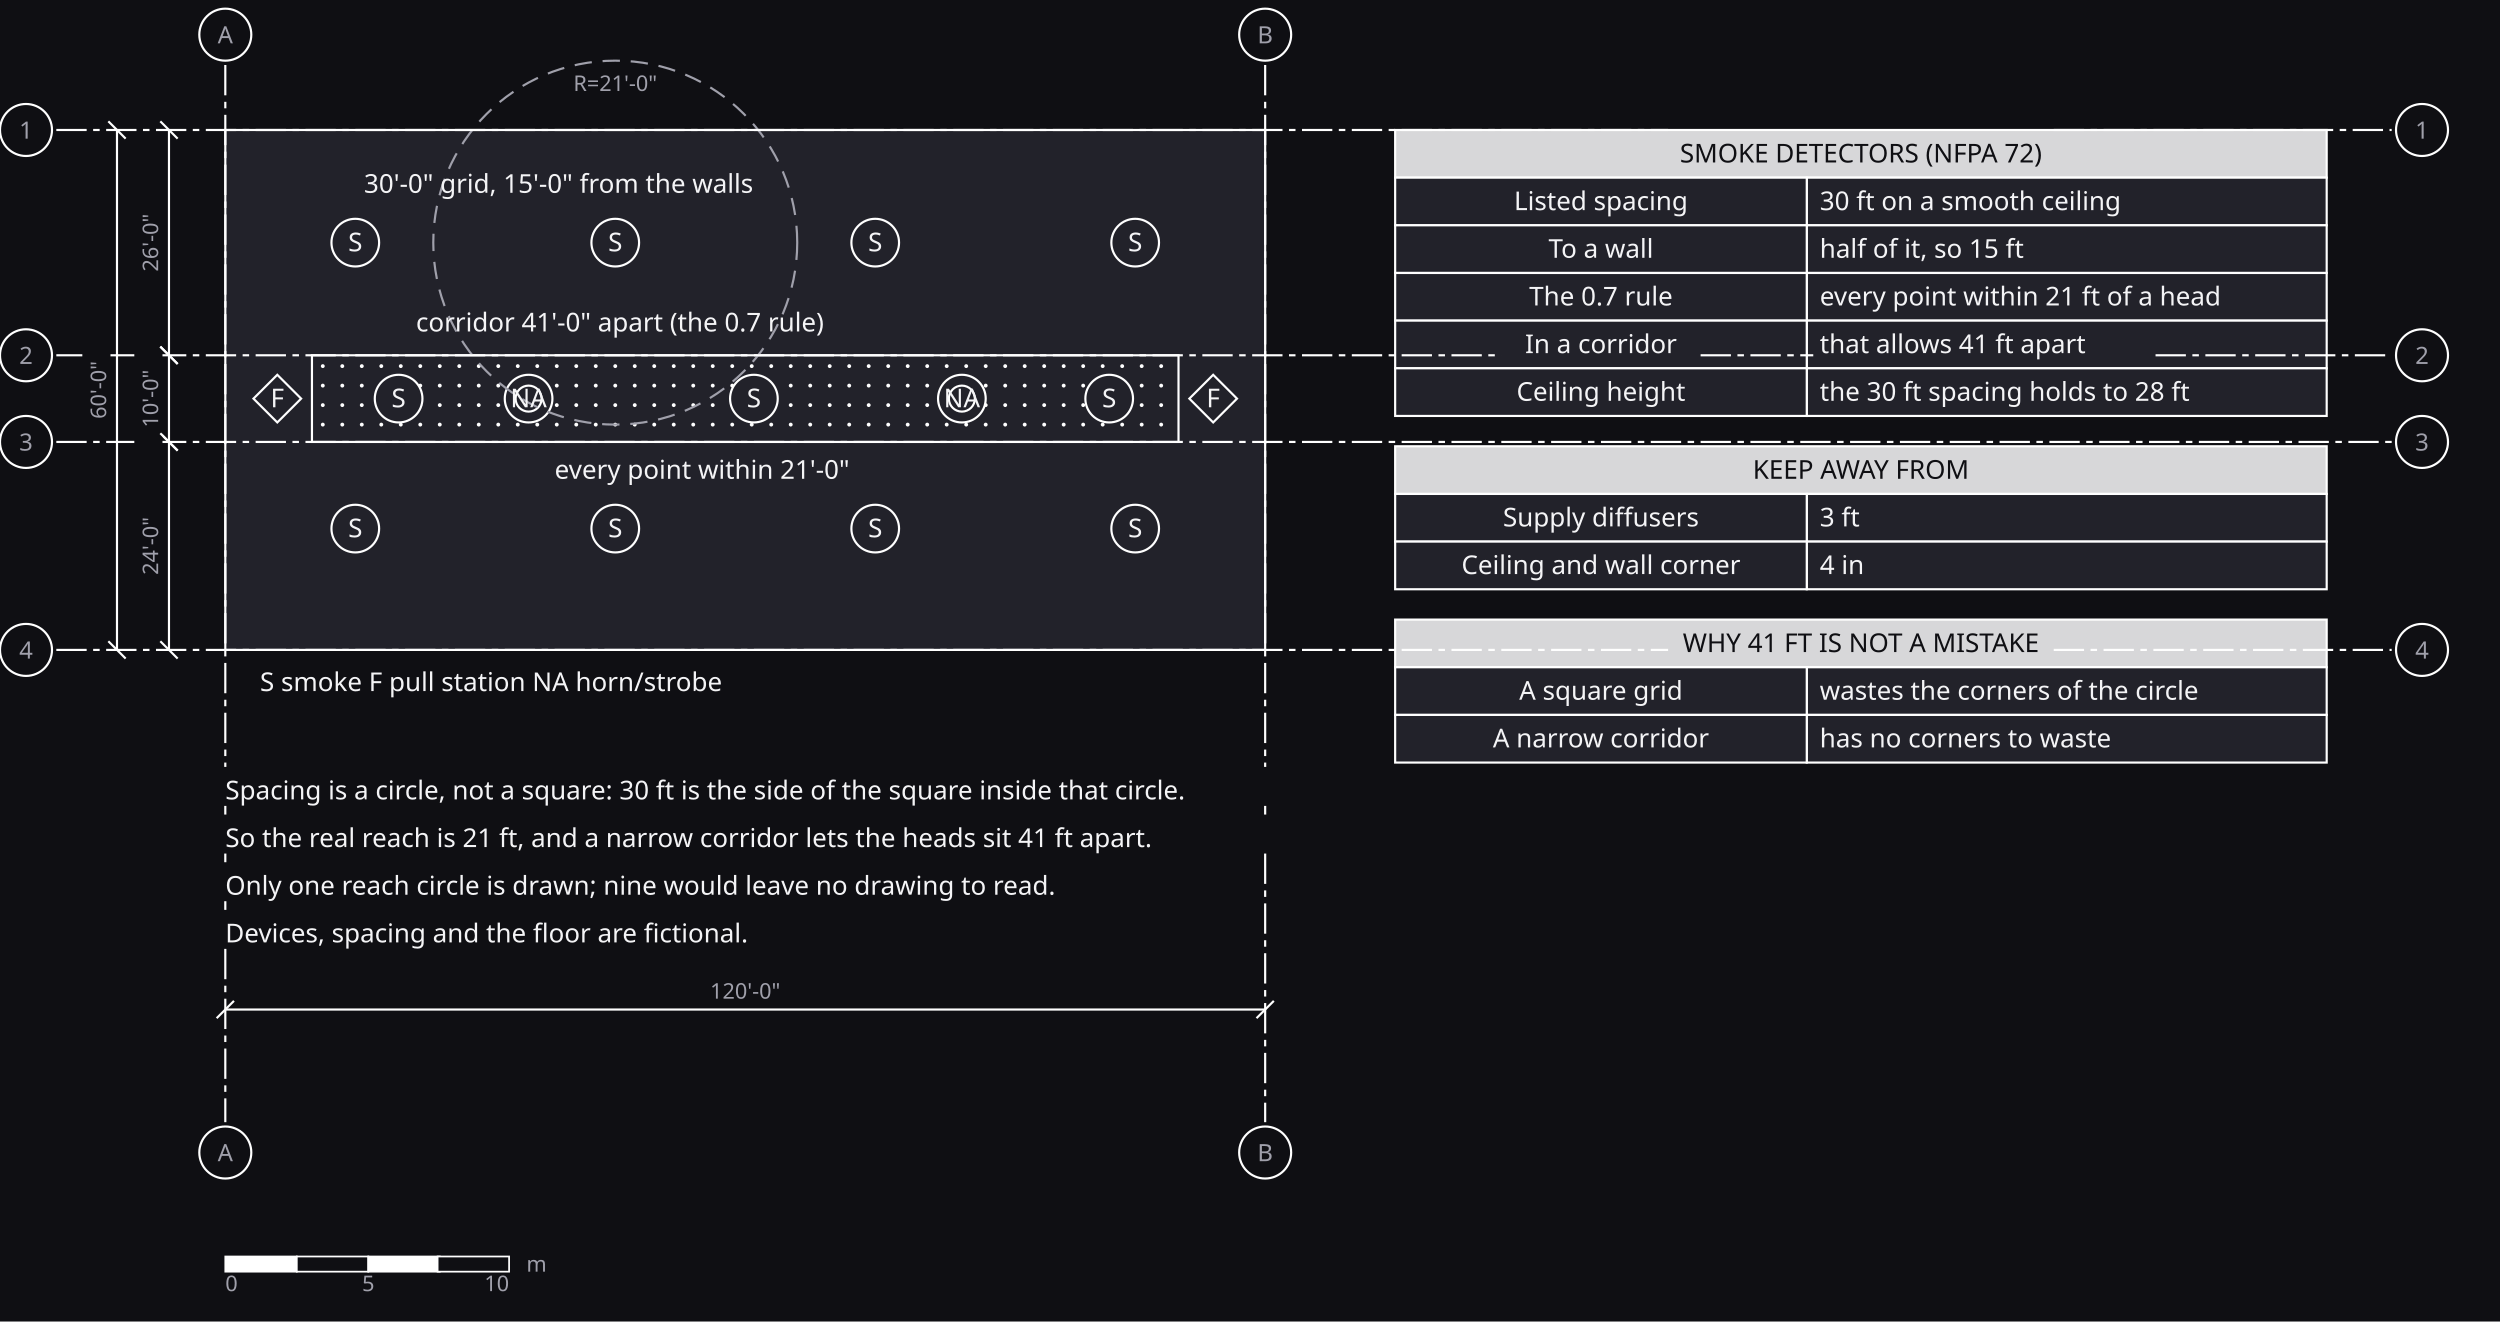
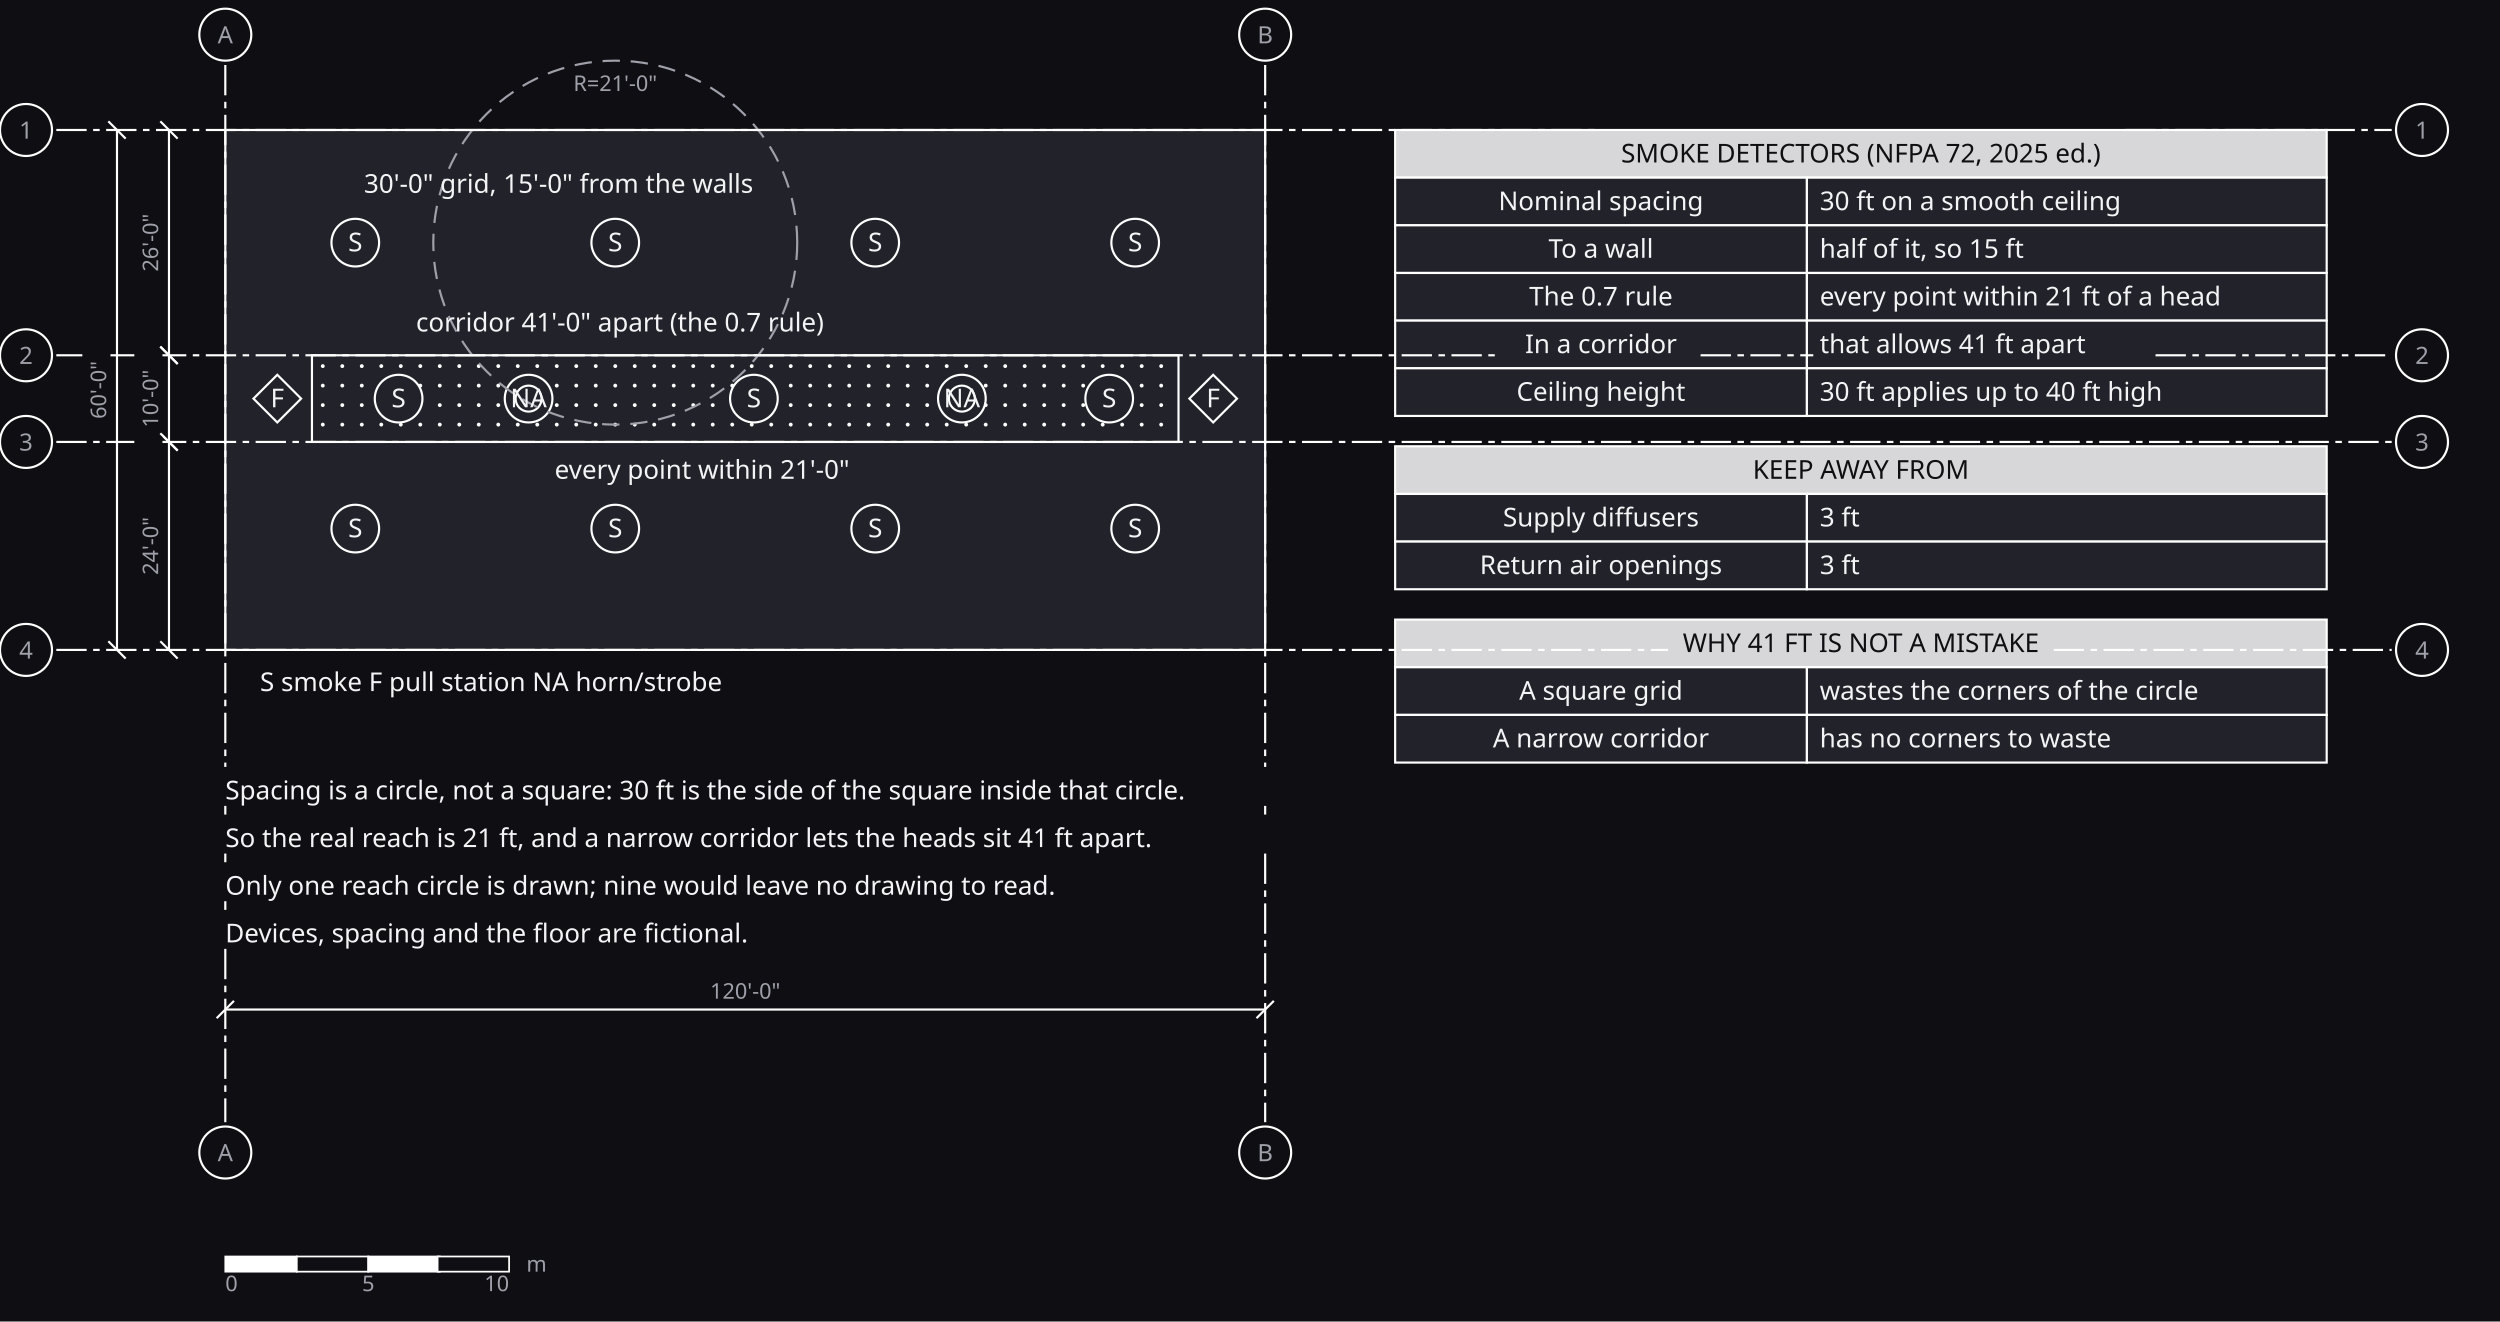
<svg xmlns="http://www.w3.org/2000/svg" width="1154" height="610" viewBox="0 0 1154 610">
  <defs>
    <marker id="arrow" viewBox="0 0 10 10" refX="9" refY="5" markerWidth="6" markerHeight="6" orient="auto">
      <path d="M 0 0 L 10 5 L 0 10 z" fill="#a0a0ab" />
    </marker>
  </defs>
  <rect data-paper="1" x="0" y="0" width="1154" height="610" fill="#0f0f13" />
  <g data-node="floor" data-pinned="false" data-shape="rect">
    <rect x="104" y="60" width="480" height="240" fill="#22222a" stroke="#ffffff" stroke-width="1" />
  </g>
  <g data-node="corr" data-pinned="false" data-shape="rect">
    <rect x="144" y="164" width="400" height="40" fill="#22222a" stroke="#ffffff" stroke-width="1" />
    <circle cx="149" cy="169" r="0.9" fill="#ffffff" />
    <circle cx="158" cy="169" r="0.9" fill="#ffffff" />
    <circle cx="167" cy="169" r="0.9" fill="#ffffff" />
    <circle cx="176" cy="169" r="0.9" fill="#ffffff" />
    <circle cx="185" cy="169" r="0.9" fill="#ffffff" />
    <circle cx="194" cy="169" r="0.9" fill="#ffffff" />
    <circle cx="203" cy="169" r="0.9" fill="#ffffff" />
    <circle cx="212" cy="169" r="0.9" fill="#ffffff" />
    <circle cx="221" cy="169" r="0.9" fill="#ffffff" />
    <circle cx="230" cy="169" r="0.9" fill="#ffffff" />
    <circle cx="239" cy="169" r="0.9" fill="#ffffff" />
    <circle cx="248" cy="169" r="0.9" fill="#ffffff" />
    <circle cx="257" cy="169" r="0.9" fill="#ffffff" />
    <circle cx="266" cy="169" r="0.9" fill="#ffffff" />
    <circle cx="275" cy="169" r="0.9" fill="#ffffff" />
    <circle cx="284" cy="169" r="0.9" fill="#ffffff" />
    <circle cx="293" cy="169" r="0.9" fill="#ffffff" />
    <circle cx="302" cy="169" r="0.9" fill="#ffffff" />
    <circle cx="311" cy="169" r="0.9" fill="#ffffff" />
    <circle cx="320" cy="169" r="0.9" fill="#ffffff" />
    <circle cx="329" cy="169" r="0.9" fill="#ffffff" />
    <circle cx="338" cy="169" r="0.9" fill="#ffffff" />
    <circle cx="347" cy="169" r="0.9" fill="#ffffff" />
    <circle cx="356" cy="169" r="0.9" fill="#ffffff" />
    <circle cx="365" cy="169" r="0.9" fill="#ffffff" />
    <circle cx="374" cy="169" r="0.9" fill="#ffffff" />
    <circle cx="383" cy="169" r="0.9" fill="#ffffff" />
    <circle cx="392" cy="169" r="0.9" fill="#ffffff" />
    <circle cx="401" cy="169" r="0.9" fill="#ffffff" />
    <circle cx="410" cy="169" r="0.9" fill="#ffffff" />
    <circle cx="419" cy="169" r="0.9" fill="#ffffff" />
    <circle cx="428" cy="169" r="0.9" fill="#ffffff" />
    <circle cx="437" cy="169" r="0.9" fill="#ffffff" />
    <circle cx="446" cy="169" r="0.9" fill="#ffffff" />
    <circle cx="455" cy="169" r="0.9" fill="#ffffff" />
    <circle cx="464" cy="169" r="0.9" fill="#ffffff" />
    <circle cx="473" cy="169" r="0.9" fill="#ffffff" />
    <circle cx="482" cy="169" r="0.9" fill="#ffffff" />
    <circle cx="491" cy="169" r="0.9" fill="#ffffff" />
    <circle cx="500" cy="169" r="0.9" fill="#ffffff" />
    <circle cx="509" cy="169" r="0.9" fill="#ffffff" />
    <circle cx="518" cy="169" r="0.9" fill="#ffffff" />
    <circle cx="527" cy="169" r="0.9" fill="#ffffff" />
    <circle cx="536" cy="169" r="0.9" fill="#ffffff" />
    <circle cx="149" cy="178" r="0.9" fill="#ffffff" />
    <circle cx="158" cy="178" r="0.9" fill="#ffffff" />
    <circle cx="167" cy="178" r="0.9" fill="#ffffff" />
    <circle cx="176" cy="178" r="0.9" fill="#ffffff" />
    <circle cx="185" cy="178" r="0.9" fill="#ffffff" />
    <circle cx="194" cy="178" r="0.9" fill="#ffffff" />
    <circle cx="203" cy="178" r="0.9" fill="#ffffff" />
    <circle cx="212" cy="178" r="0.9" fill="#ffffff" />
    <circle cx="221" cy="178" r="0.9" fill="#ffffff" />
    <circle cx="230" cy="178" r="0.9" fill="#ffffff" />
    <circle cx="239" cy="178" r="0.9" fill="#ffffff" />
    <circle cx="248" cy="178" r="0.9" fill="#ffffff" />
    <circle cx="257" cy="178" r="0.9" fill="#ffffff" />
    <circle cx="266" cy="178" r="0.9" fill="#ffffff" />
    <circle cx="275" cy="178" r="0.9" fill="#ffffff" />
    <circle cx="284" cy="178" r="0.9" fill="#ffffff" />
    <circle cx="293" cy="178" r="0.9" fill="#ffffff" />
    <circle cx="302" cy="178" r="0.9" fill="#ffffff" />
    <circle cx="311" cy="178" r="0.9" fill="#ffffff" />
    <circle cx="320" cy="178" r="0.9" fill="#ffffff" />
    <circle cx="329" cy="178" r="0.9" fill="#ffffff" />
    <circle cx="338" cy="178" r="0.9" fill="#ffffff" />
    <circle cx="347" cy="178" r="0.9" fill="#ffffff" />
    <circle cx="356" cy="178" r="0.9" fill="#ffffff" />
    <circle cx="365" cy="178" r="0.9" fill="#ffffff" />
    <circle cx="374" cy="178" r="0.9" fill="#ffffff" />
    <circle cx="383" cy="178" r="0.9" fill="#ffffff" />
    <circle cx="392" cy="178" r="0.9" fill="#ffffff" />
    <circle cx="401" cy="178" r="0.9" fill="#ffffff" />
    <circle cx="410" cy="178" r="0.9" fill="#ffffff" />
    <circle cx="419" cy="178" r="0.9" fill="#ffffff" />
    <circle cx="428" cy="178" r="0.9" fill="#ffffff" />
    <circle cx="437" cy="178" r="0.9" fill="#ffffff" />
    <circle cx="446" cy="178" r="0.9" fill="#ffffff" />
    <circle cx="455" cy="178" r="0.9" fill="#ffffff" />
    <circle cx="464" cy="178" r="0.9" fill="#ffffff" />
    <circle cx="473" cy="178" r="0.9" fill="#ffffff" />
    <circle cx="482" cy="178" r="0.9" fill="#ffffff" />
    <circle cx="491" cy="178" r="0.9" fill="#ffffff" />
    <circle cx="500" cy="178" r="0.9" fill="#ffffff" />
    <circle cx="509" cy="178" r="0.9" fill="#ffffff" />
    <circle cx="518" cy="178" r="0.9" fill="#ffffff" />
    <circle cx="527" cy="178" r="0.9" fill="#ffffff" />
    <circle cx="536" cy="178" r="0.9" fill="#ffffff" />
    <circle cx="149" cy="187" r="0.9" fill="#ffffff" />
    <circle cx="158" cy="187" r="0.9" fill="#ffffff" />
    <circle cx="167" cy="187" r="0.9" fill="#ffffff" />
    <circle cx="176" cy="187" r="0.9" fill="#ffffff" />
    <circle cx="185" cy="187" r="0.9" fill="#ffffff" />
    <circle cx="194" cy="187" r="0.9" fill="#ffffff" />
    <circle cx="203" cy="187" r="0.9" fill="#ffffff" />
    <circle cx="212" cy="187" r="0.9" fill="#ffffff" />
    <circle cx="221" cy="187" r="0.9" fill="#ffffff" />
    <circle cx="230" cy="187" r="0.9" fill="#ffffff" />
    <circle cx="239" cy="187" r="0.9" fill="#ffffff" />
    <circle cx="248" cy="187" r="0.9" fill="#ffffff" />
    <circle cx="257" cy="187" r="0.9" fill="#ffffff" />
    <circle cx="266" cy="187" r="0.9" fill="#ffffff" />
    <circle cx="275" cy="187" r="0.9" fill="#ffffff" />
    <circle cx="284" cy="187" r="0.9" fill="#ffffff" />
    <circle cx="293" cy="187" r="0.9" fill="#ffffff" />
    <circle cx="302" cy="187" r="0.9" fill="#ffffff" />
    <circle cx="311" cy="187" r="0.9" fill="#ffffff" />
    <circle cx="320" cy="187" r="0.9" fill="#ffffff" />
    <circle cx="329" cy="187" r="0.9" fill="#ffffff" />
    <circle cx="338" cy="187" r="0.9" fill="#ffffff" />
    <circle cx="347" cy="187" r="0.9" fill="#ffffff" />
    <circle cx="356" cy="187" r="0.9" fill="#ffffff" />
    <circle cx="365" cy="187" r="0.9" fill="#ffffff" />
    <circle cx="374" cy="187" r="0.9" fill="#ffffff" />
    <circle cx="383" cy="187" r="0.9" fill="#ffffff" />
    <circle cx="392" cy="187" r="0.9" fill="#ffffff" />
    <circle cx="401" cy="187" r="0.9" fill="#ffffff" />
    <circle cx="410" cy="187" r="0.9" fill="#ffffff" />
    <circle cx="419" cy="187" r="0.9" fill="#ffffff" />
    <circle cx="428" cy="187" r="0.9" fill="#ffffff" />
    <circle cx="437" cy="187" r="0.9" fill="#ffffff" />
    <circle cx="446" cy="187" r="0.9" fill="#ffffff" />
    <circle cx="455" cy="187" r="0.9" fill="#ffffff" />
    <circle cx="464" cy="187" r="0.9" fill="#ffffff" />
    <circle cx="473" cy="187" r="0.9" fill="#ffffff" />
    <circle cx="482" cy="187" r="0.9" fill="#ffffff" />
    <circle cx="491" cy="187" r="0.9" fill="#ffffff" />
    <circle cx="500" cy="187" r="0.9" fill="#ffffff" />
    <circle cx="509" cy="187" r="0.9" fill="#ffffff" />
    <circle cx="518" cy="187" r="0.9" fill="#ffffff" />
    <circle cx="527" cy="187" r="0.9" fill="#ffffff" />
    <circle cx="536" cy="187" r="0.9" fill="#ffffff" />
    <circle cx="149" cy="196" r="0.9" fill="#ffffff" />
    <circle cx="158" cy="196" r="0.9" fill="#ffffff" />
    <circle cx="167" cy="196" r="0.9" fill="#ffffff" />
    <circle cx="176" cy="196" r="0.9" fill="#ffffff" />
    <circle cx="185" cy="196" r="0.9" fill="#ffffff" />
    <circle cx="194" cy="196" r="0.9" fill="#ffffff" />
    <circle cx="203" cy="196" r="0.9" fill="#ffffff" />
    <circle cx="212" cy="196" r="0.9" fill="#ffffff" />
    <circle cx="221" cy="196" r="0.9" fill="#ffffff" />
    <circle cx="230" cy="196" r="0.9" fill="#ffffff" />
    <circle cx="239" cy="196" r="0.9" fill="#ffffff" />
    <circle cx="248" cy="196" r="0.9" fill="#ffffff" />
    <circle cx="257" cy="196" r="0.9" fill="#ffffff" />
    <circle cx="266" cy="196" r="0.9" fill="#ffffff" />
    <circle cx="275" cy="196" r="0.9" fill="#ffffff" />
    <circle cx="284" cy="196" r="0.9" fill="#ffffff" />
    <circle cx="293" cy="196" r="0.9" fill="#ffffff" />
    <circle cx="302" cy="196" r="0.9" fill="#ffffff" />
    <circle cx="311" cy="196" r="0.9" fill="#ffffff" />
    <circle cx="320" cy="196" r="0.9" fill="#ffffff" />
    <circle cx="329" cy="196" r="0.9" fill="#ffffff" />
    <circle cx="338" cy="196" r="0.9" fill="#ffffff" />
    <circle cx="347" cy="196" r="0.9" fill="#ffffff" />
    <circle cx="356" cy="196" r="0.9" fill="#ffffff" />
    <circle cx="365" cy="196" r="0.9" fill="#ffffff" />
    <circle cx="374" cy="196" r="0.9" fill="#ffffff" />
    <circle cx="383" cy="196" r="0.9" fill="#ffffff" />
    <circle cx="392" cy="196" r="0.9" fill="#ffffff" />
    <circle cx="401" cy="196" r="0.9" fill="#ffffff" />
    <circle cx="410" cy="196" r="0.9" fill="#ffffff" />
    <circle cx="419" cy="196" r="0.9" fill="#ffffff" />
    <circle cx="428" cy="196" r="0.9" fill="#ffffff" />
    <circle cx="437" cy="196" r="0.9" fill="#ffffff" />
    <circle cx="446" cy="196" r="0.9" fill="#ffffff" />
    <circle cx="455" cy="196" r="0.9" fill="#ffffff" />
    <circle cx="464" cy="196" r="0.9" fill="#ffffff" />
    <circle cx="473" cy="196" r="0.9" fill="#ffffff" />
    <circle cx="482" cy="196" r="0.9" fill="#ffffff" />
    <circle cx="491" cy="196" r="0.9" fill="#ffffff" />
    <circle cx="500" cy="196" r="0.9" fill="#ffffff" />
    <circle cx="509" cy="196" r="0.9" fill="#ffffff" />
    <circle cx="518" cy="196" r="0.9" fill="#ffffff" />
    <circle cx="527" cy="196" r="0.9" fill="#ffffff" />
    <circle cx="536" cy="196" r="0.9" fill="#ffffff" />
  </g>
  <g data-node="n1" data-pinned="false" data-shape="rect" />
  <g data-node="n2" data-pinned="false" data-shape="rect" />
  <g data-node="n3" data-pinned="false" data-shape="rect" />
  <g data-node="n4" data-pinned="false" data-shape="rect" />
  <g data-node="h60" data-pinned="false" data-shape="rect">
    <rect x="644" y="60" width="430" height="22" fill="#22222a" stroke="#ffffff" stroke-width="1" />
    <rect x="644" y="60" width="430" height="22" fill="#ffffff" fill-opacity="0.82" />
  </g>
  <g data-node="h206" data-pinned="false" data-shape="rect">
    <rect x="644" y="206" width="430" height="22" fill="#22222a" stroke="#ffffff" stroke-width="1" />
    <rect x="644" y="206" width="430" height="22" fill="#ffffff" fill-opacity="0.82" />
  </g>
  <g data-node="h286" data-pinned="false" data-shape="rect">
    <rect x="644" y="286" width="430" height="22" fill="#22222a" stroke="#ffffff" stroke-width="1" />
    <rect x="644" y="286" width="430" height="22" fill="#ffffff" fill-opacity="0.82" />
  </g>
  <g data-node="l4" data-pinned="false" data-shape="rect" />
  <g data-node="l2" data-pinned="false" data-shape="rect" />
  <g data-node="l1" data-pinned="false" data-shape="rect" />
  <g data-node="b82" data-pinned="false" data-shape="rect">
    <rect x="834" y="82" width="240" height="22" fill="#22222a" stroke="#ffffff" stroke-width="1" />
  </g>
  <g data-node="b104" data-pinned="false" data-shape="rect">
    <rect x="834" y="104" width="240" height="22" fill="#22222a" stroke="#ffffff" stroke-width="1" />
  </g>
  <g data-node="b126" data-pinned="false" data-shape="rect">
    <rect x="834" y="126" width="240" height="22" fill="#22222a" stroke="#ffffff" stroke-width="1" />
  </g>
  <g data-node="b148" data-pinned="false" data-shape="rect">
    <rect x="834" y="148" width="240" height="22" fill="#22222a" stroke="#ffffff" stroke-width="1" />
  </g>
  <g data-node="b170" data-pinned="false" data-shape="rect">
    <rect x="834" y="170" width="240" height="22" fill="#22222a" stroke="#ffffff" stroke-width="1" />
  </g>
  <g data-node="b228" data-pinned="false" data-shape="rect">
    <rect x="834" y="228" width="240" height="22" fill="#22222a" stroke="#ffffff" stroke-width="1" />
  </g>
  <g data-node="b250" data-pinned="false" data-shape="rect">
    <rect x="834" y="250" width="240" height="22" fill="#22222a" stroke="#ffffff" stroke-width="1" />
  </g>
  <g data-node="b308" data-pinned="false" data-shape="rect">
    <rect x="834" y="308" width="240" height="22" fill="#22222a" stroke="#ffffff" stroke-width="1" />
  </g>
  <g data-node="b330" data-pinned="false" data-shape="rect">
    <rect x="834" y="330" width="240" height="22" fill="#22222a" stroke="#ffffff" stroke-width="1" />
  </g>
  <g data-node="l3" data-pinned="false" data-shape="rect" />
  <g data-node="a82" data-pinned="false" data-shape="rect">
    <rect x="644" y="82" width="190" height="22" fill="#22222a" stroke="#ffffff" stroke-width="1" />
  </g>
  <g data-node="a104" data-pinned="false" data-shape="rect">
    <rect x="644" y="104" width="190" height="22" fill="#22222a" stroke="#ffffff" stroke-width="1" />
  </g>
  <g data-node="a126" data-pinned="false" data-shape="rect">
    <rect x="644" y="126" width="190" height="22" fill="#22222a" stroke="#ffffff" stroke-width="1" />
  </g>
  <g data-node="a148" data-pinned="false" data-shape="rect">
    <rect x="644" y="148" width="190" height="22" fill="#22222a" stroke="#ffffff" stroke-width="1" />
  </g>
  <g data-node="a170" data-pinned="false" data-shape="rect">
    <rect x="644" y="170" width="190" height="22" fill="#22222a" stroke="#ffffff" stroke-width="1" />
  </g>
  <g data-node="a228" data-pinned="false" data-shape="rect">
    <rect x="644" y="228" width="190" height="22" fill="#22222a" stroke="#ffffff" stroke-width="1" />
  </g>
  <g data-node="a250" data-pinned="false" data-shape="rect">
    <rect x="644" y="250" width="190" height="22" fill="#22222a" stroke="#ffffff" stroke-width="1" />
  </g>
  <g data-node="a308" data-pinned="false" data-shape="rect">
    <rect x="644" y="308" width="190" height="22" fill="#22222a" stroke="#ffffff" stroke-width="1" />
  </g>
  <g data-node="a330" data-pinned="false" data-shape="rect">
    <rect x="644" y="330" width="190" height="22" fill="#22222a" stroke="#ffffff" stroke-width="1" />
  </g>
  <g data-node="s1" data-pinned="false" data-shape="rect">
    <circle cx="164" cy="112" r="11" fill="#22222a" stroke="#ffffff" stroke-width="1" />
  </g>
  <g data-node="s2" data-pinned="false" data-shape="rect">
    <circle cx="284" cy="112" r="11" fill="#22222a" stroke="#ffffff" stroke-width="1" />
  </g>
  <g data-node="s3" data-pinned="false" data-shape="rect">
    <circle cx="404" cy="112" r="11" fill="#22222a" stroke="#ffffff" stroke-width="1" />
  </g>
  <g data-node="s4" data-pinned="false" data-shape="rect">
    <circle cx="524" cy="112" r="11" fill="#22222a" stroke="#ffffff" stroke-width="1" />
  </g>
  <g data-node="s5" data-pinned="false" data-shape="rect">
    <circle cx="164" cy="244" r="11" fill="#22222a" stroke="#ffffff" stroke-width="1" />
  </g>
  <g data-node="s6" data-pinned="false" data-shape="rect">
    <circle cx="284" cy="244" r="11" fill="#22222a" stroke="#ffffff" stroke-width="1" />
  </g>
  <g data-node="s7" data-pinned="false" data-shape="rect">
    <circle cx="404" cy="244" r="11" fill="#22222a" stroke="#ffffff" stroke-width="1" />
  </g>
  <g data-node="s8" data-pinned="false" data-shape="rect">
    <circle cx="524" cy="244" r="11" fill="#22222a" stroke="#ffffff" stroke-width="1" />
  </g>
  <g data-node="c9" data-pinned="false" data-shape="rect">
    <circle cx="184" cy="184" r="11" fill="#22222a" stroke="#ffffff" stroke-width="1" />
  </g>
  <g data-node="c10" data-pinned="false" data-shape="rect">
    <circle cx="348" cy="184" r="11" fill="#22222a" stroke="#ffffff" stroke-width="1" />
  </g>
  <g data-node="c11" data-pinned="false" data-shape="rect">
    <circle cx="512" cy="184" r="11" fill="#22222a" stroke="#ffffff" stroke-width="1" />
  </g>
  <g data-node="p1" data-pinned="false" data-shape="rect">
    <path d="M 128 173 L 139 184 L 128 195 L 117 184 Z" fill="#22222a" stroke="#ffffff" stroke-width="1" />
  </g>
  <g data-node="p2" data-pinned="false" data-shape="rect">
    <path d="M 560 173 L 571 184 L 560 195 L 549 184 Z" fill="#22222a" stroke="#ffffff" stroke-width="1" />
  </g>
  <g data-node="nac1" data-pinned="false" data-shape="rect">
    <circle cx="244" cy="184" r="11" fill="#22222a" stroke="#ffffff" stroke-width="1" />
    <circle cx="244" cy="184" r="6" fill="none" stroke="#ffffff" stroke-width="1" />
  </g>
  <g data-node="nac2" data-pinned="false" data-shape="rect">
    <circle cx="444" cy="184" r="11" fill="#22222a" stroke="#ffffff" stroke-width="1" />
    <circle cx="444" cy="184" r="6" fill="none" stroke="#ffffff" stroke-width="1" />
  </g>
  <g data-node="reach" data-pinned="false" data-shape="rect" />
  <g data-range="reach">
    <circle cx="284" cy="112" r="84" fill="none" stroke="#a0a0ab" stroke-width="1" stroke-dasharray="8 5" />
    <text x="284" y="42" text-anchor="middle" font-family="sans-serif" font-size="10" fill="#a0a0ab">R=21'-0"</text>
  </g>
  <g data-name="n1">
    <text x="104" y="369" text-anchor="start" font-family="sans-serif" font-size="12" fill="#f4f4f6">Spacing is a circle, not a square: 30 ft is the side of the square inside that circle.</text>
  </g>
  <g data-name="n2">
    <text x="104" y="391" text-anchor="start" font-family="sans-serif" font-size="12" fill="#f4f4f6">So the real reach is 21 ft, and a narrow corridor lets the heads sit 41 ft apart.</text>
  </g>
  <g data-name="n3">
    <text x="104" y="413" text-anchor="start" font-family="sans-serif" font-size="12" fill="#f4f4f6">Only one reach circle is drawn; nine would leave no drawing to read.</text>
  </g>
  <g data-name="n4">
    <text x="104" y="435" text-anchor="start" font-family="sans-serif" font-size="12" fill="#f4f4f6">Devices, spacing and the floor are fictional.</text>
  </g>
  <g data-name="h60">
-     <text x="859" y="75" text-anchor="middle" font-family="sans-serif" font-size="12" fill="#0f0f13">SMOKE DETECTORS  (NFPA 72)</text>
+     <text x="859" y="75" text-anchor="middle" font-family="sans-serif" font-size="12" fill="#0f0f13">SMOKE DETECTORS  (NFPA 72, 2025 ed.)</text>
  </g>
  <g data-name="h206">
    <text x="859" y="221" text-anchor="middle" font-family="sans-serif" font-size="12" fill="#0f0f13">KEEP AWAY FROM</text>
  </g>
  <g data-name="h286">
    <text x="859" y="301" text-anchor="middle" font-family="sans-serif" font-size="12" fill="#0f0f13">WHY 41 FT IS NOT A MISTAKE</text>
  </g>
  <g data-name="l4">
    <text x="120" y="319" text-anchor="start" font-family="sans-serif" font-size="12" fill="#f4f4f6">S smoke   F pull station   NA horn/strobe</text>
  </g>
  <g data-name="l2">
    <text x="192" y="153" text-anchor="start" font-family="sans-serif" font-size="12" fill="#f4f4f6">corridor 41'-0" apart  (the 0.7 rule)</text>
  </g>
  <g data-name="l1">
    <text x="168" y="89" text-anchor="start" font-family="sans-serif" font-size="12" fill="#f4f4f6">30'-0" grid, 15'-0" from the walls</text>
  </g>
  <g data-name="b82">
    <text x="840" y="97" text-anchor="start" font-family="sans-serif" font-size="12" fill="#f4f4f6">30 ft on a smooth ceiling</text>
  </g>
  <g data-name="b104">
    <text x="840" y="119" text-anchor="start" font-family="sans-serif" font-size="12" fill="#f4f4f6">half of it, so 15 ft</text>
  </g>
  <g data-name="b126">
    <text x="840" y="141" text-anchor="start" font-family="sans-serif" font-size="12" fill="#f4f4f6">every point within 21 ft of a head</text>
  </g>
  <g data-name="b148">
    <text x="840" y="163" text-anchor="start" font-family="sans-serif" font-size="12" fill="#f4f4f6">that allows 41 ft apart</text>
  </g>
  <g data-name="b170">
-     <text x="840" y="185" text-anchor="start" font-family="sans-serif" font-size="12" fill="#f4f4f6">the 30 ft spacing holds to 28 ft</text>
+     <text x="840" y="185" text-anchor="start" font-family="sans-serif" font-size="12" fill="#f4f4f6">30 ft applies up to 40 ft high</text>
  </g>
  <g data-name="b228">
    <text x="840" y="243" text-anchor="start" font-family="sans-serif" font-size="12" fill="#f4f4f6">3 ft</text>
  </g>
  <g data-name="b250">
-     <text x="840" y="265" text-anchor="start" font-family="sans-serif" font-size="12" fill="#f4f4f6">4 in</text>
+     <text x="840" y="265" text-anchor="start" font-family="sans-serif" font-size="12" fill="#f4f4f6">3 ft</text>
  </g>
  <g data-name="b308">
    <text x="840" y="323" text-anchor="start" font-family="sans-serif" font-size="12" fill="#f4f4f6">wastes the corners of the circle</text>
  </g>
  <g data-name="b330">
    <text x="840" y="345" text-anchor="start" font-family="sans-serif" font-size="12" fill="#f4f4f6">has no corners to waste</text>
  </g>
  <g data-name="l3">
    <text x="256" y="221" text-anchor="start" font-family="sans-serif" font-size="12" fill="#f4f4f6">every point within 21'-0"</text>
  </g>
  <g data-name="a82">
-     <text x="739" y="97" text-anchor="middle" font-family="sans-serif" font-size="12" fill="#f4f4f6">Listed spacing</text>
+     <text x="739" y="97" text-anchor="middle" font-family="sans-serif" font-size="12" fill="#f4f4f6">Nominal spacing</text>
  </g>
  <g data-name="a104">
    <text x="739" y="119" text-anchor="middle" font-family="sans-serif" font-size="12" fill="#f4f4f6">To a wall</text>
  </g>
  <g data-name="a126">
    <text x="739" y="141" text-anchor="middle" font-family="sans-serif" font-size="12" fill="#f4f4f6">The 0.7 rule</text>
  </g>
  <g data-name="a148">
    <text x="739" y="163" text-anchor="middle" font-family="sans-serif" font-size="12" fill="#f4f4f6">In a corridor</text>
  </g>
  <g data-name="a170">
    <text x="739" y="185" text-anchor="middle" font-family="sans-serif" font-size="12" fill="#f4f4f6">Ceiling height</text>
  </g>
  <g data-name="a228">
    <text x="739" y="243" text-anchor="middle" font-family="sans-serif" font-size="12" fill="#f4f4f6">Supply diffusers</text>
  </g>
  <g data-name="a250">
-     <text x="739" y="265" text-anchor="middle" font-family="sans-serif" font-size="12" fill="#f4f4f6">Ceiling and wall corner</text>
+     <text x="739" y="265" text-anchor="middle" font-family="sans-serif" font-size="12" fill="#f4f4f6">Return air openings</text>
  </g>
  <g data-name="a308">
    <text x="739" y="323" text-anchor="middle" font-family="sans-serif" font-size="12" fill="#f4f4f6">A square grid</text>
  </g>
  <g data-name="a330">
    <text x="739" y="345" text-anchor="middle" font-family="sans-serif" font-size="12" fill="#f4f4f6">A narrow corridor</text>
  </g>
  <g data-name="s1">
    <text x="164" y="116" text-anchor="middle" font-family="sans-serif" font-size="12" fill="#f4f4f6">S</text>
  </g>
  <g data-name="s2">
    <text x="284" y="116" text-anchor="middle" font-family="sans-serif" font-size="12" fill="#f4f4f6">S</text>
  </g>
  <g data-name="s3">
    <text x="404" y="116" text-anchor="middle" font-family="sans-serif" font-size="12" fill="#f4f4f6">S</text>
  </g>
  <g data-name="s4">
    <text x="524" y="116" text-anchor="middle" font-family="sans-serif" font-size="12" fill="#f4f4f6">S</text>
  </g>
  <g data-name="s5">
    <text x="164" y="248" text-anchor="middle" font-family="sans-serif" font-size="12" fill="#f4f4f6">S</text>
  </g>
  <g data-name="s6">
    <text x="284" y="248" text-anchor="middle" font-family="sans-serif" font-size="12" fill="#f4f4f6">S</text>
  </g>
  <g data-name="s7">
    <text x="404" y="248" text-anchor="middle" font-family="sans-serif" font-size="12" fill="#f4f4f6">S</text>
  </g>
  <g data-name="s8">
    <text x="524" y="248" text-anchor="middle" font-family="sans-serif" font-size="12" fill="#f4f4f6">S</text>
  </g>
  <g data-name="c9">
    <text x="184" y="188" text-anchor="middle" font-family="sans-serif" font-size="12" fill="#f4f4f6">S</text>
  </g>
  <g data-name="c10">
    <text x="348" y="188" text-anchor="middle" font-family="sans-serif" font-size="12" fill="#f4f4f6">S</text>
  </g>
  <g data-name="c11">
    <text x="512" y="188" text-anchor="middle" font-family="sans-serif" font-size="12" fill="#f4f4f6">S</text>
  </g>
  <g data-name="p1">
    <text x="128" y="188" text-anchor="middle" font-family="sans-serif" font-size="12" fill="#f4f4f6">F</text>
  </g>
  <g data-name="p2">
    <text x="560" y="188" text-anchor="middle" font-family="sans-serif" font-size="12" fill="#f4f4f6">F</text>
  </g>
  <g data-name="nac1">
    <text x="244" y="188" text-anchor="middle" font-family="sans-serif" font-size="12" fill="#f4f4f6">NA</text>
  </g>
  <g data-name="nac2">
    <text x="444" y="188" text-anchor="middle" font-family="sans-serif" font-size="12" fill="#f4f4f6">NA</text>
  </g>
  <g data-grid="true">
    <line x1="104" y1="30" x2="104" y2="354" stroke="#ffffff" stroke-width="1" stroke-dasharray="14 3 3 3" />
    <line x1="104" y1="372" x2="104" y2="376" stroke="#ffffff" stroke-width="1" stroke-dasharray="14 3 3 3" />
    <line x1="104" y1="394" x2="104" y2="398" stroke="#ffffff" stroke-width="1" stroke-dasharray="14 3 3 3" />
    <line x1="104" y1="416" x2="104" y2="420" stroke="#ffffff" stroke-width="1" stroke-dasharray="14 3 3 3" />
    <line x1="104" y1="438" x2="104" y2="518" stroke="#ffffff" stroke-width="1" stroke-dasharray="14 3 3 3" />
    <circle cx="104" cy="16" r="12" fill="#0f0f13" stroke="#ffffff" />
    <text x="104" y="20" text-anchor="middle" font-family="sans-serif" font-size="11" fill="#a0a0ab">A</text>
    <circle cx="104" cy="532" r="12" fill="#0f0f13" stroke="#ffffff" />
    <text x="104" y="536" text-anchor="middle" font-family="sans-serif" font-size="11" fill="#a0a0ab">A</text>
    <line x1="584" y1="30" x2="584" y2="354" stroke="#ffffff" stroke-width="1" stroke-dasharray="14 3 3 3" />
    <line x1="584" y1="372" x2="584" y2="376" stroke="#ffffff" stroke-width="1" stroke-dasharray="14 3 3 3" />
    <line x1="584" y1="394" x2="584" y2="518" stroke="#ffffff" stroke-width="1" stroke-dasharray="14 3 3 3" />
    <circle cx="584" cy="16" r="12" fill="#0f0f13" stroke="#ffffff" />
    <text x="584" y="20" text-anchor="middle" font-family="sans-serif" font-size="11" fill="#a0a0ab">B</text>
    <circle cx="584" cy="532" r="12" fill="#0f0f13" stroke="#ffffff" />
    <text x="584" y="536" text-anchor="middle" font-family="sans-serif" font-size="11" fill="#a0a0ab">B</text>
-     <line x1="26" y1="60" x2="770" y2="60" stroke="#ffffff" stroke-width="1" stroke-dasharray="14 3 3 3" />
-     <line x1="948" y1="60" x2="1104" y2="60" stroke="#ffffff" stroke-width="1" stroke-dasharray="14 3 3 3" />
+     <line x1="26" y1="60" x2="737" y2="60" stroke="#ffffff" stroke-width="1" stroke-dasharray="14 3 3 3" />
+     <line x1="981" y1="60" x2="1104" y2="60" stroke="#ffffff" stroke-width="1" stroke-dasharray="14 3 3 3" />
    <circle cx="12" cy="60" r="12" fill="#0f0f13" stroke="#ffffff" />
    <text x="12" y="64" text-anchor="middle" font-family="sans-serif" font-size="11" fill="#a0a0ab">1</text>
    <circle cx="1118" cy="60" r="12" fill="#0f0f13" stroke="#ffffff" />
    <text x="1118" y="64" text-anchor="middle" font-family="sans-serif" font-size="11" fill="#a0a0ab">1</text>
    <line x1="26" y1="164" x2="693" y2="164" stroke="#ffffff" stroke-width="1" stroke-dasharray="14 3 3 3" />
    <line x1="785" y1="164" x2="837" y2="164" stroke="#ffffff" stroke-width="1" stroke-dasharray="14 3 3 3" />
    <line x1="995" y1="164" x2="1104" y2="164" stroke="#ffffff" stroke-width="1" stroke-dasharray="14 3 3 3" />
    <circle cx="12" cy="164" r="12" fill="#0f0f13" stroke="#ffffff" />
    <text x="12" y="168" text-anchor="middle" font-family="sans-serif" font-size="11" fill="#a0a0ab">2</text>
    <circle cx="1118" cy="164" r="12" fill="#0f0f13" stroke="#ffffff" />
    <text x="1118" y="168" text-anchor="middle" font-family="sans-serif" font-size="11" fill="#a0a0ab">2</text>
    <line x1="26" y1="204" x2="1104" y2="204" stroke="#ffffff" stroke-width="1" stroke-dasharray="14 3 3 3" />
    <circle cx="12" cy="204" r="12" fill="#0f0f13" stroke="#ffffff" />
    <text x="12" y="208" text-anchor="middle" font-family="sans-serif" font-size="11" fill="#a0a0ab">3</text>
    <circle cx="1118" cy="204" r="12" fill="#0f0f13" stroke="#ffffff" />
    <text x="1118" y="208" text-anchor="middle" font-family="sans-serif" font-size="11" fill="#a0a0ab">3</text>
    <line x1="26" y1="300" x2="770" y2="300" stroke="#ffffff" stroke-width="1" stroke-dasharray="14 3 3 3" />
    <line x1="948" y1="300" x2="1104" y2="300" stroke="#ffffff" stroke-width="1" stroke-dasharray="14 3 3 3" />
    <circle cx="12" cy="300" r="12" fill="#0f0f13" stroke="#ffffff" />
    <text x="12" y="304" text-anchor="middle" font-family="sans-serif" font-size="11" fill="#a0a0ab">4</text>
    <circle cx="1118" cy="300" r="12" fill="#0f0f13" stroke="#ffffff" />
    <text x="1118" y="304" text-anchor="middle" font-family="sans-serif" font-size="11" fill="#a0a0ab">4</text>
  </g>
  <g data-dimensions="true">
    <line x1="104" y1="466" x2="584" y2="466" stroke="#ffffff" stroke-width="1" />
    <line x1="100" y1="470" x2="108" y2="462" stroke="#ffffff" stroke-width="1" />
    <line x1="580" y1="470" x2="588" y2="462" stroke="#ffffff" stroke-width="1" />
    <rect x="320" y="451" width="48" height="13" fill="#0f0f13" />
    <text x="344" y="461" text-anchor="middle" font-family="sans-serif" font-size="10" fill="#a0a0ab">120'-0"</text>
    <line x1="78" y1="60" x2="78" y2="164" stroke="#ffffff" stroke-width="1" />
    <line x1="74" y1="56" x2="82" y2="64" stroke="#ffffff" stroke-width="1" />
    <line x1="74" y1="160" x2="82" y2="168" stroke="#ffffff" stroke-width="1" />
    <rect x="62" y="91" width="13" height="42" fill="#0f0f13" />
    <text x="73" y="112" text-anchor="middle" font-family="sans-serif" font-size="10" fill="#a0a0ab" transform="rotate(-90 73 112)">26'-0"</text>
    <line x1="78" y1="164" x2="78" y2="204" stroke="#ffffff" stroke-width="1" />
    <line x1="74" y1="160" x2="82" y2="168" stroke="#ffffff" stroke-width="1" />
    <line x1="74" y1="200" x2="82" y2="208" stroke="#ffffff" stroke-width="1" />
    <rect x="62" y="163" width="13" height="42" fill="#0f0f13" />
    <text x="73" y="184" text-anchor="middle" font-family="sans-serif" font-size="10" fill="#a0a0ab" transform="rotate(-90 73 184)">10'-0"</text>
    <line x1="78" y1="204" x2="78" y2="300" stroke="#ffffff" stroke-width="1" />
    <line x1="74" y1="200" x2="82" y2="208" stroke="#ffffff" stroke-width="1" />
    <line x1="74" y1="296" x2="82" y2="304" stroke="#ffffff" stroke-width="1" />
    <rect x="62" y="231" width="13" height="42" fill="#0f0f13" />
    <text x="73" y="252" text-anchor="middle" font-family="sans-serif" font-size="10" fill="#a0a0ab" transform="rotate(-90 73 252)">24'-0"</text>
    <line x1="54" y1="60" x2="54" y2="300" stroke="#ffffff" stroke-width="1" />
    <line x1="50" y1="56" x2="58" y2="64" stroke="#ffffff" stroke-width="1" />
    <line x1="50" y1="296" x2="58" y2="304" stroke="#ffffff" stroke-width="1" />
    <rect x="38" y="159" width="13" height="42" fill="#0f0f13" />
    <text x="49" y="180" text-anchor="middle" font-family="sans-serif" font-size="10" fill="#a0a0ab" transform="rotate(-90 49 180)">60'-0"</text>
  </g>
  <g data-name="scalebar">
    <rect x="104" y="580" width="33" height="7" fill="#ffffff" stroke="#ffffff" stroke-width="0.8" />
    <rect x="137" y="580" width="33" height="7" fill="#0f0f13" stroke="#ffffff" stroke-width="0.8" />
    <rect x="170" y="580" width="33" height="7" fill="#ffffff" stroke="#ffffff" stroke-width="0.8" />
    <rect x="202" y="580" width="33" height="7" fill="#0f0f13" stroke="#ffffff" stroke-width="0.8" />
    <text x="104" y="596" text-anchor="start" font-family="sans-serif" font-size="10" fill="#a0a0ab">0</text>
    <text x="170" y="596" text-anchor="middle" font-family="sans-serif" font-size="10" fill="#a0a0ab">5</text>
    <text x="235" y="596" text-anchor="end" font-family="sans-serif" font-size="10" fill="#a0a0ab">10</text>
    <text x="243" y="587" font-family="sans-serif" font-size="10" fill="#a0a0ab">m</text>
  </g>
</svg>
